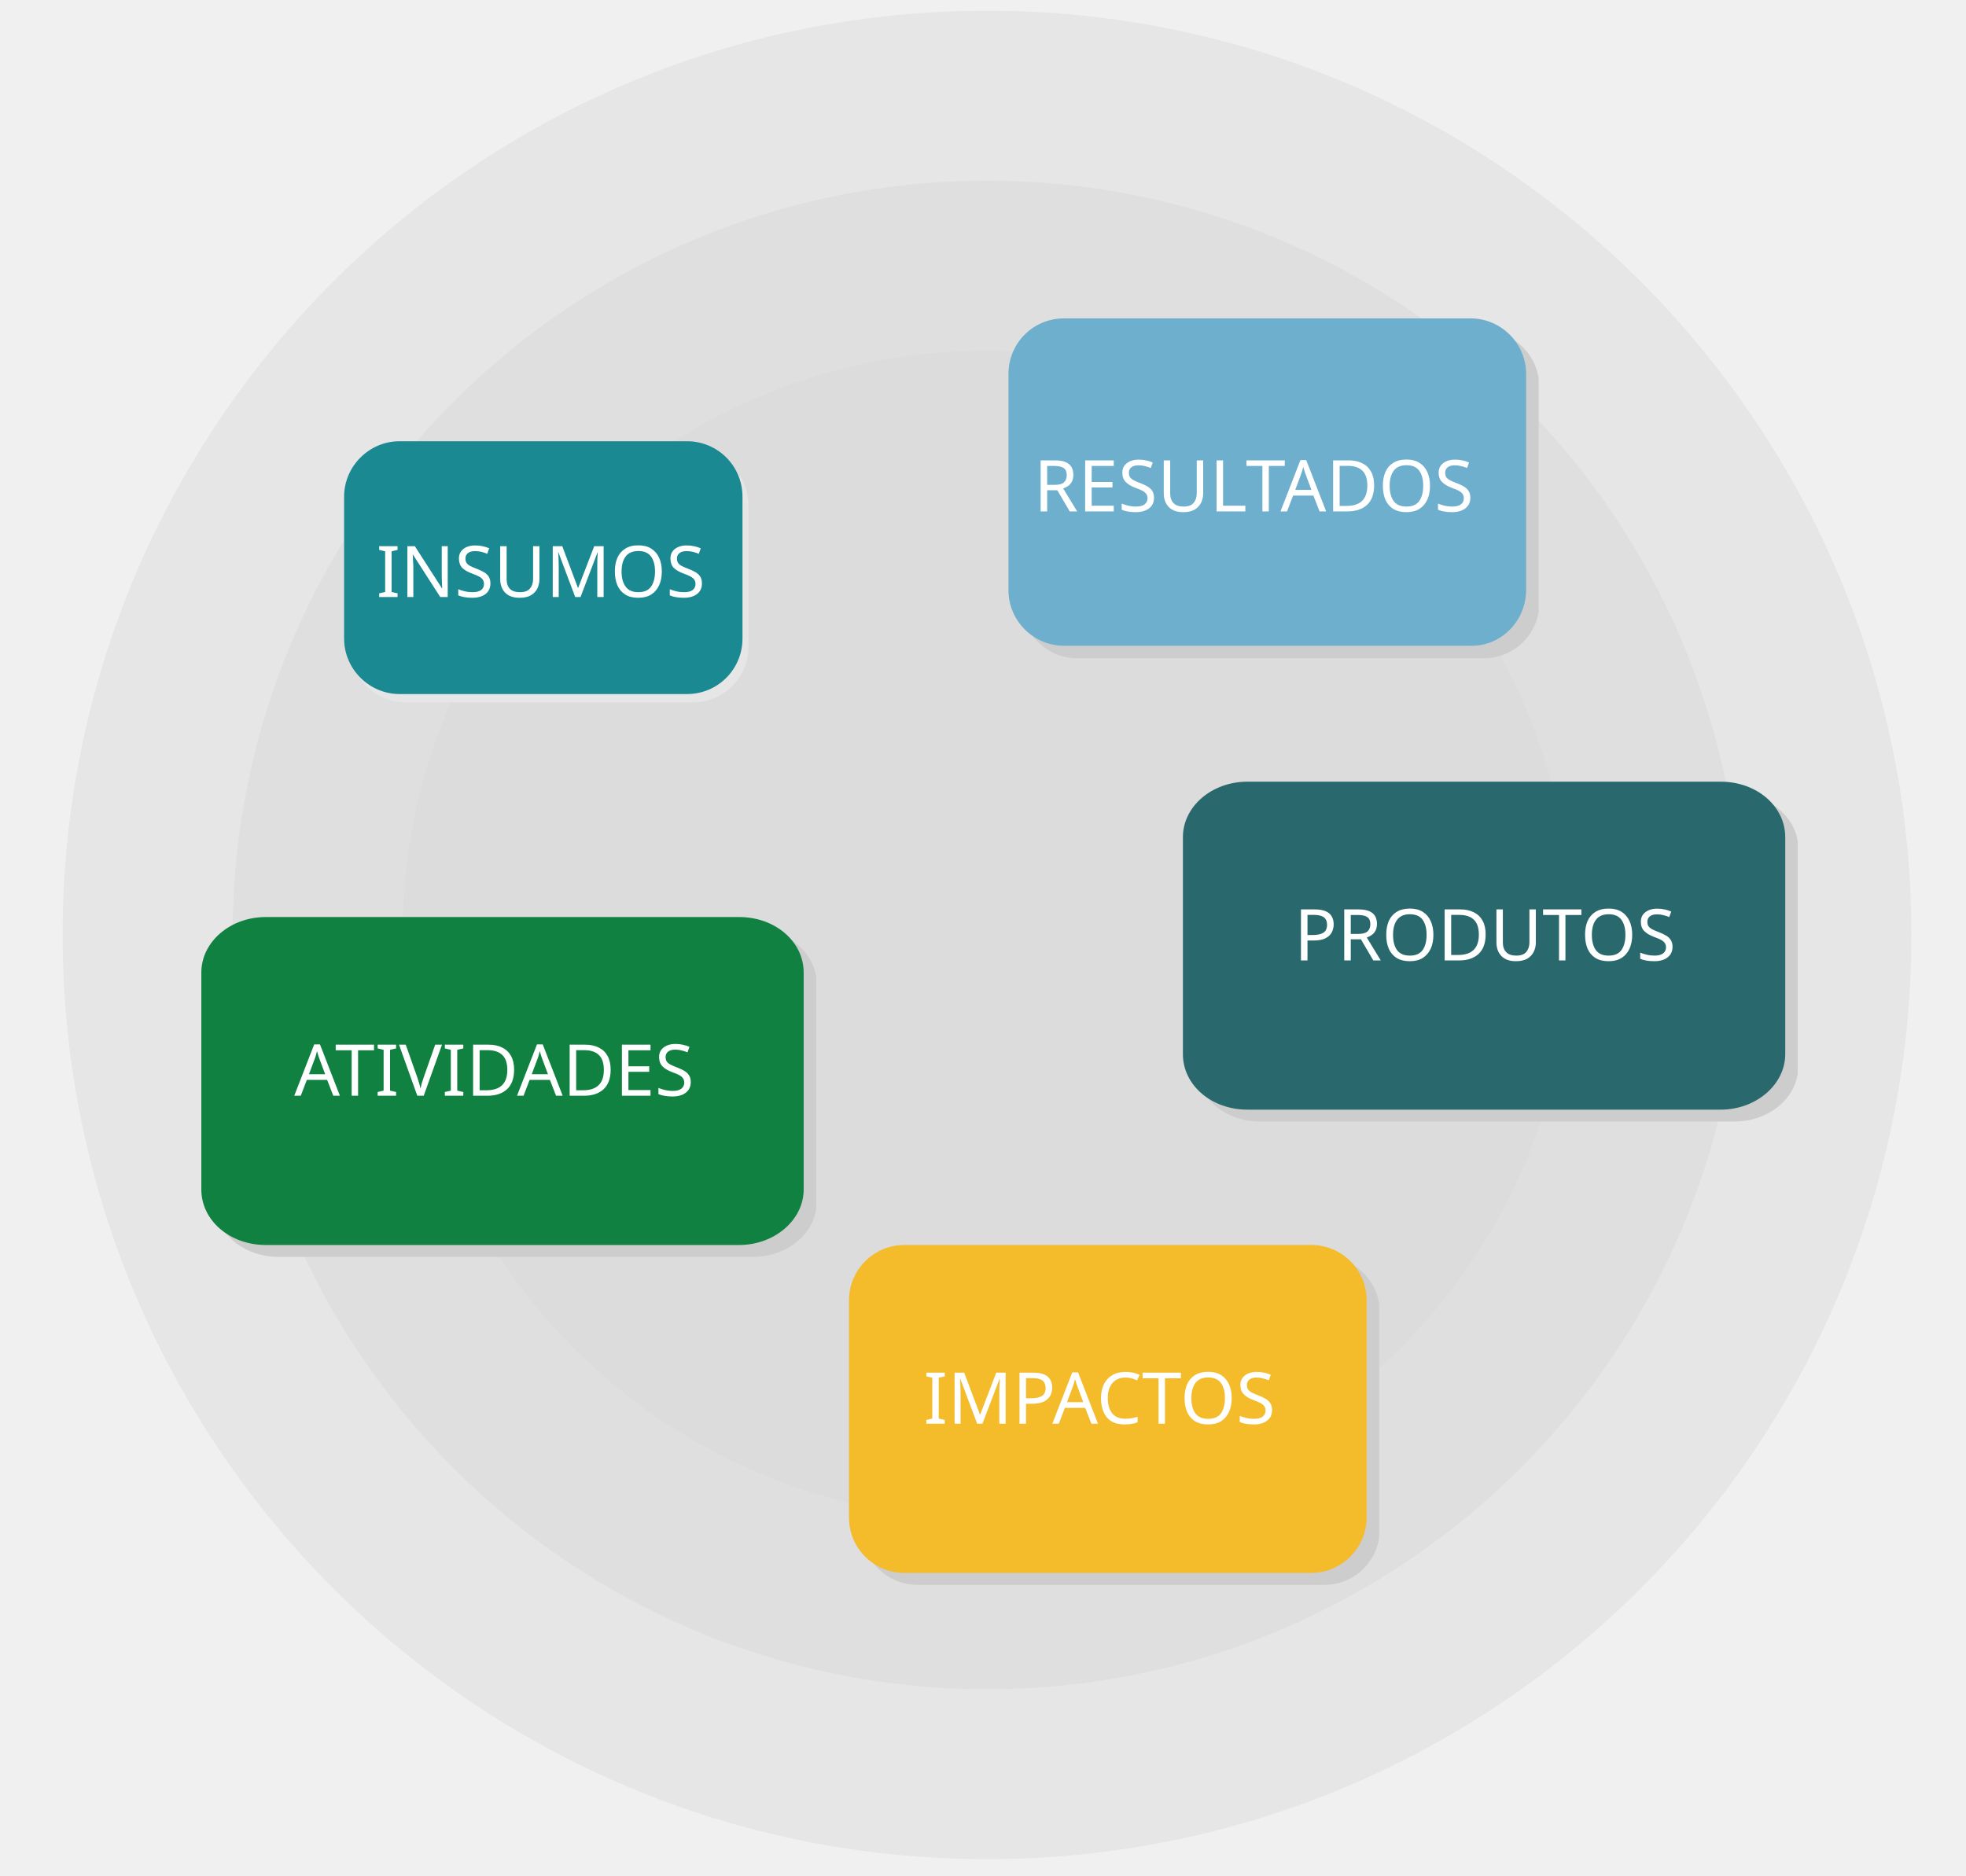
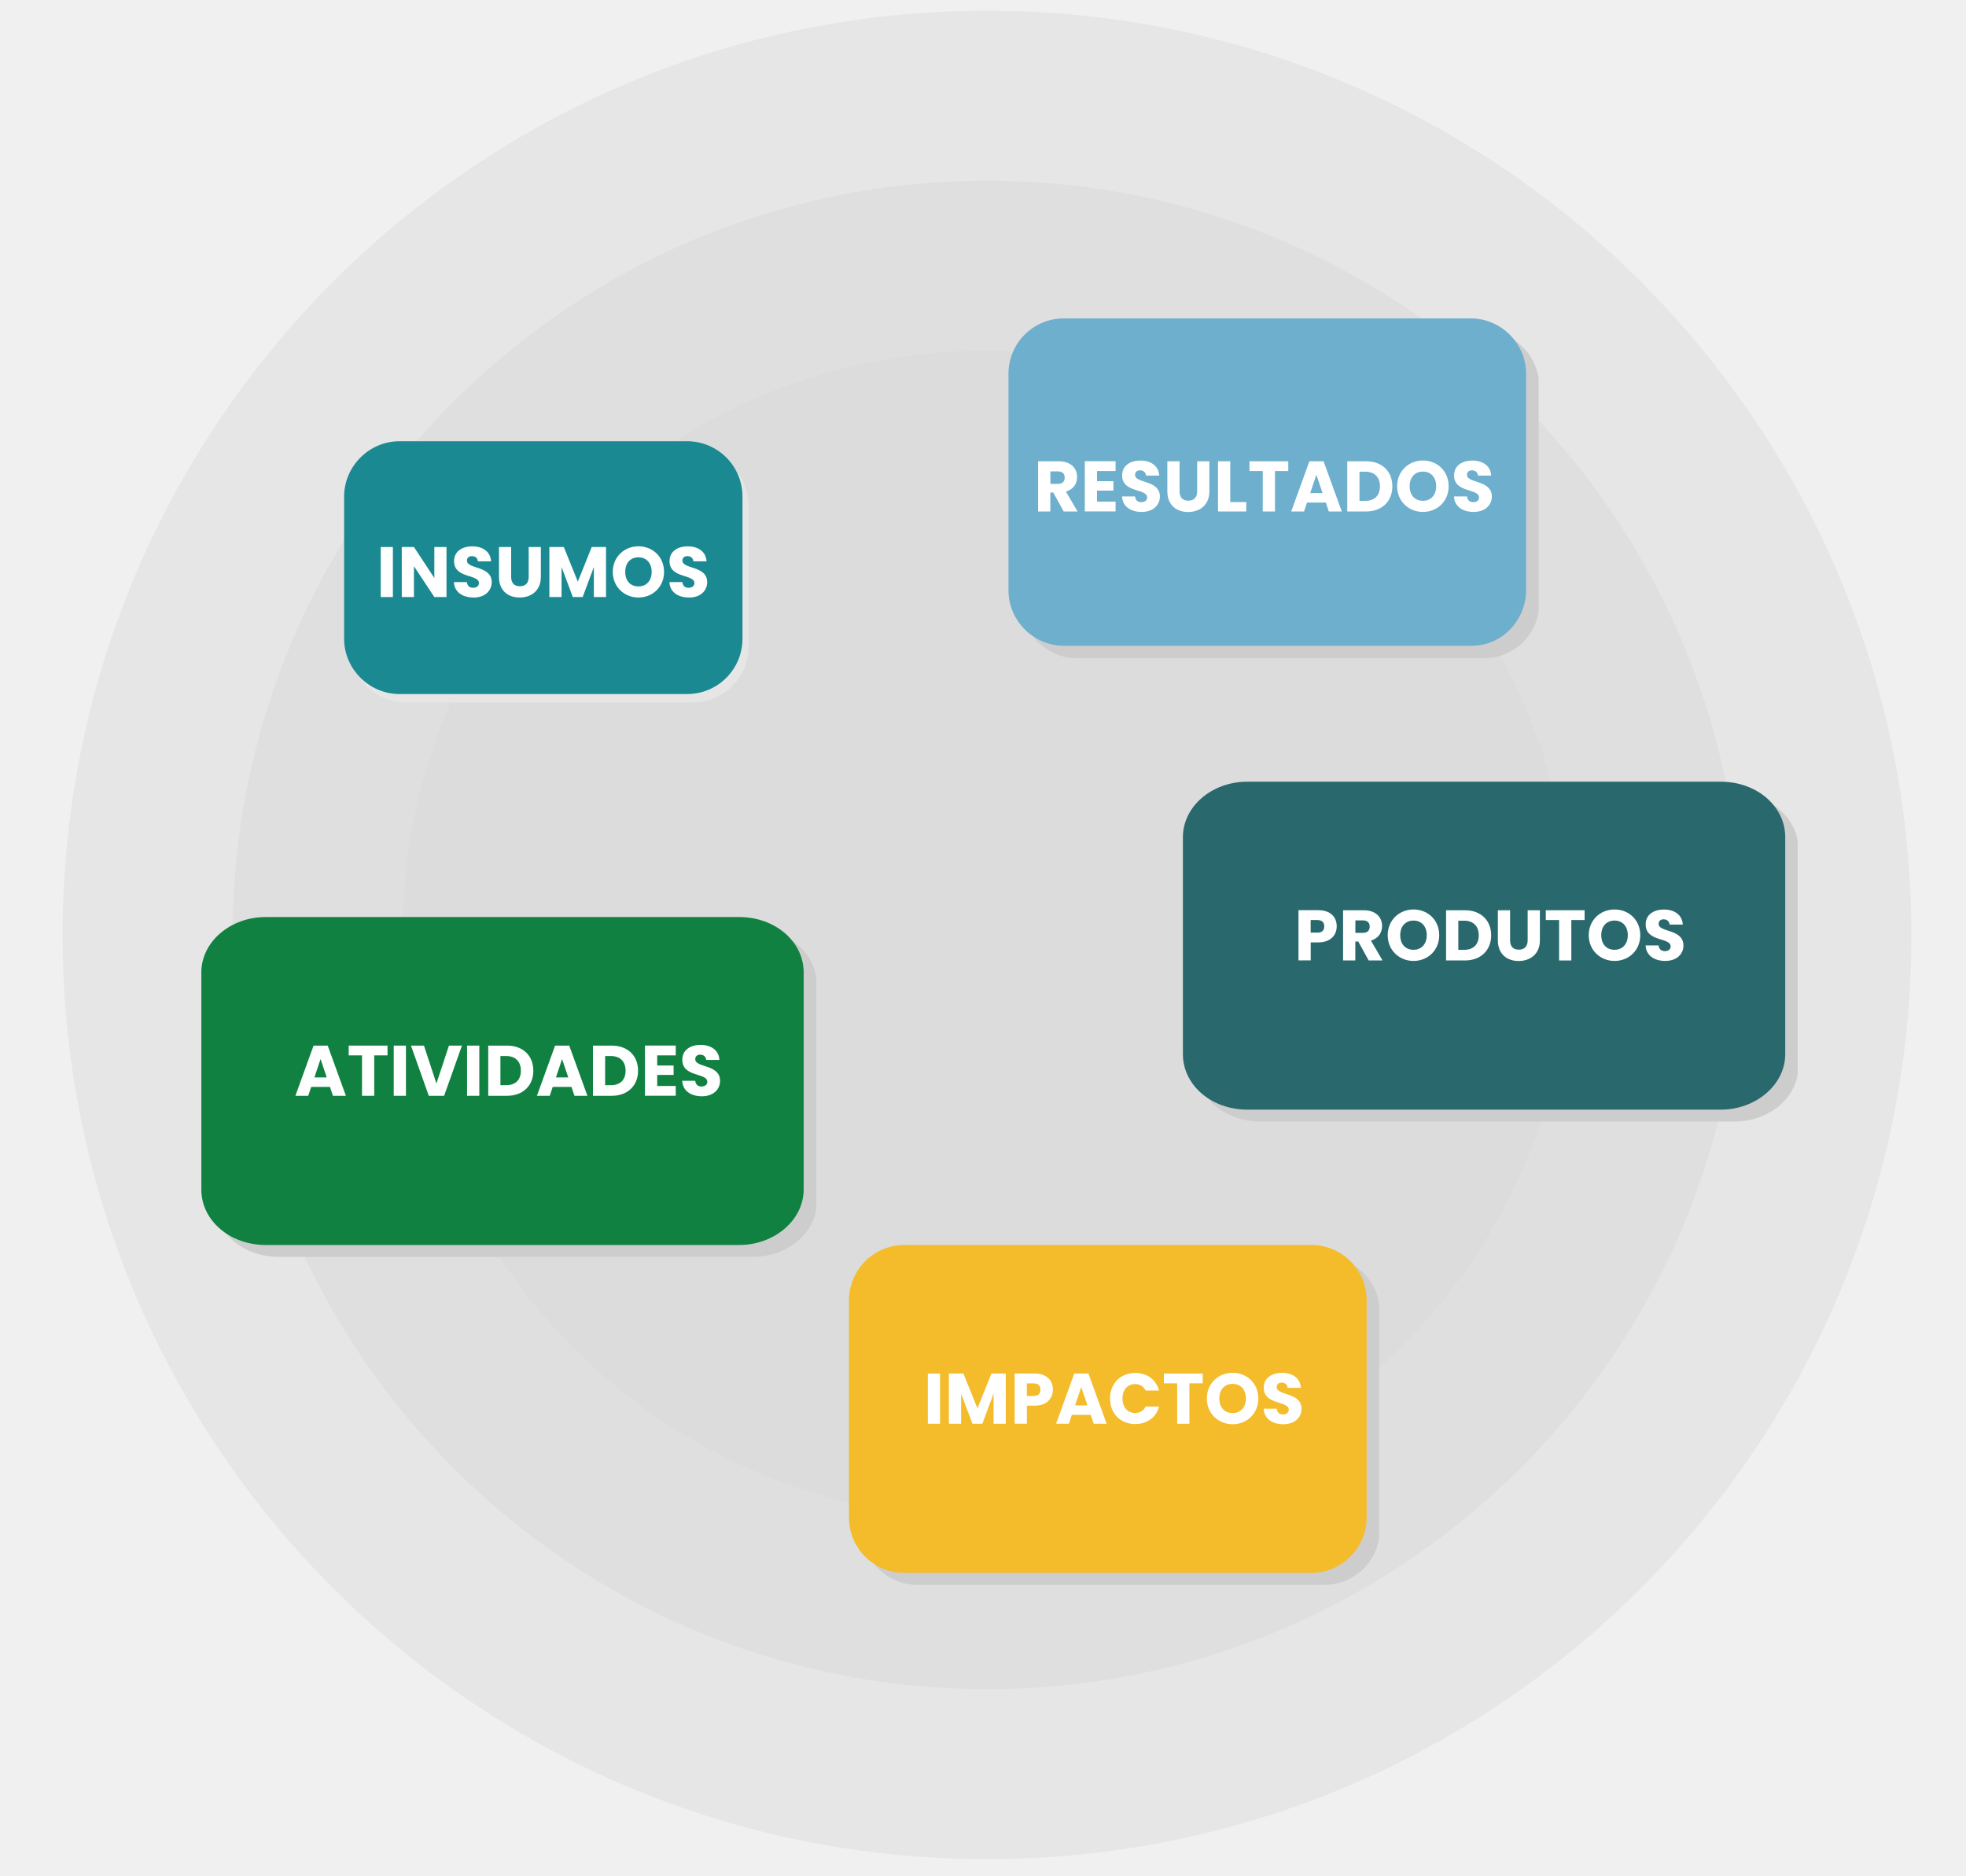
- <svg xmlns="http://www.w3.org/2000/svg" id="a" viewBox="0 0 329.66 314.62">
+ <svg xmlns="http://www.w3.org/2000/svg" id="Camada_1" viewBox="0 0 329.66 314.62">
  <defs>
-     <style>.q{opacity:.75;}.q,.r,.s{fill:#dbdbdb;isolation:isolate;}.t{clip-path:url(#h);}.u{fill:#29696d;}.v{fill:#108141;}.w{clip-path:url(#n);}.x{fill:#e6e6e6;}.r{opacity:.6;}.y{fill:#6dafcc;}.a`{clip-path:url(#b);}.aa{clip-path:url(#e);}.ab{fill:#f4bb2a;}.ac{fill:none;}.s{opacity:.5;}.ad{fill:#1b8992;}.ae{fill:#cdcdcd;}.af{font-size:12px;}.af,.ag{fill:#fff;font-family:Poppins-Bold, Poppins;}.ah{clip-path:url(#k);}.ag{font-size:11.95px;}</style>
-     <clipPath id="b">
-       <rect class="ac" x="58.7" y="75.5" width="66.8" height="42.3" />
+     <style>.cls-1{opacity:.75;}.cls-1,.cls-2,.cls-3{fill:#dbdbdb;isolation:isolate;}.cls-4{fill:#fff;}.cls-5{fill:#29696d;}.cls-6{fill:#108141;}.cls-7{clip-path:url(#clippath-2);}.cls-8{clip-path:url(#clippath-1);}.cls-9{clip-path:url(#clippath-4);}.cls-10{fill:#e6e6e6;}.cls-2{opacity:.6;}.cls-11{fill:#6dafcc;}.cls-12{fill:#f4bb2a;}.cls-13{clip-path:url(#clippath);}.cls-14{fill:none;}.cls-3{opacity:.5;}.cls-15{clip-path:url(#clippath-3);}.cls-16{fill:#1b8992;}.cls-17{fill:#cdcdcd;}</style>
+     <clipPath id="clippath">
+       <rect class="cls-14" x="58.7" y="75.5" width="66.8" height="42.3" />
    </clipPath>
-     <clipPath id="e">
-       <rect class="ac" x="171.3" y="55.5" width="86.7" height="54.9" />
+     <clipPath id="clippath-1">
+       <rect class="cls-14" x="171.3" y="55.5" width="86.7" height="54.9" />
    </clipPath>
-     <clipPath id="h">
-       <rect class="ac" x="144.56" y="210.9" width="86.7" height="54.9" />
+     <clipPath id="clippath-2">
+       <rect class="cls-14" x="144.56" y="210.9" width="86.7" height="54.9" />
    </clipPath>
-     <clipPath id="k">
-       <rect class="ac" x="200.55" y="133.2" width="100.9" height="54.9" />
+     <clipPath id="clippath-3">
+       <rect class="cls-14" x="200.55" y="133.2" width="100.9" height="54.9" />
    </clipPath>
-     <clipPath id="n">
-       <rect class="ac" x="35.96" y="155.9" width="100.9" height="54.9" />
+     <clipPath id="clippath-4">
+       <rect class="cls-14" x="35.96" y="155.9" width="100.9" height="54.9" />
    </clipPath>
  </defs>
-   <circle class="s" cx="165.5" cy="156.8" r="155" />
-   <circle class="r" cx="165.5" cy="156.8" r="126.5" />
-   <circle class="q" cx="165.5" cy="156.8" r="98" />
+   <circle class="cls-3" cx="165.5" cy="156.8" r="155" />
+   <circle class="cls-2" cx="165.5" cy="156.8" r="126.5" />
+   <circle class="cls-1" cx="165.5" cy="156.8" r="98" />
  <g>
-     <g class="a`">
-       <path id="c" class="x" d="M116.2,117.8h-48.2c-5.1,0-9.3-4.2-9.3-9.3h0v-23.7c0-5.1,4.2-9.3,9.3-9.3h48.2c5.1,0,9.3,4.1,9.3,9.3h0v23.8c0,5-4.2,9.2-9.3,9.2h0" />
+     <g class="cls-13">
+       <path id="u" class="cls-10" d="M116.2,117.8h-48.2c-5.1,0-9.3-4.2-9.3-9.3h0v-23.7c0-5.1,4.2-9.3,9.3-9.3h48.2c5.1,0,9.3,4.1,9.3,9.3h0v23.8c0,5-4.2,9.2-9.3,9.2h0" />
    </g>
-     <path id="d" class="ad" d="M115.2,116.4h-48.2c-5.1,0-9.3-4.2-9.3-9.3h0v-23.8c0-5.1,4.2-9.3,9.3-9.3h48.2c5.1,0,9.3,4.1,9.3,9.3h0v23.8c0,5.1-4.1,9.3-9.3,9.3h0" />
+     <path id="v" class="cls-16" d="M115.2,116.4h-48.2c-5.1,0-9.3-4.2-9.3-9.3h0v-23.8c0-5.1,4.2-9.3,9.3-9.3h48.2c5.1,0,9.3,4.1,9.3,9.3h0v23.8c0,5.1-4.1,9.3-9.3,9.3h0" />
  </g>
  <g>
-     <g class="aa">
-       <path id="f" class="ae" d="M248.8,110.4h-68.2c-5.1,0-9.3-4.2-9.3-9.3v-36.3c0-5.1,4.1-9.3,9.3-9.3h68.2c5.1,0,9.3,4.2,9.3,9.3v36.4c0,5.1-4.2,9.2-9.3,9.2" />
+     <g class="cls-8">
+       <path id="x" class="cls-17" d="M248.8,110.4h-68.2c-5.1,0-9.3-4.2-9.3-9.3v-36.3c0-5.1,4.1-9.3,9.3-9.3h68.2c5.1,0,9.3,4.2,9.3,9.3v36.4c0,5.1-4.2,9.2-9.3,9.2" />
    </g>
-     <path id="g" class="y" d="M246.6,108.3h-68.2c-5.1,0-9.3-4.2-9.3-9.3V62.7c0-5.1,4.1-9.3,9.3-9.3h68.2c5.1,0,9.3,4.2,9.3,9.3v36.4c-.1,5.1-4.2,9.3-9.3,9.2" />
+     <path id="y" class="cls-11" d="M246.6,108.3h-68.2c-5.1,0-9.3-4.2-9.3-9.3V62.7c0-5.1,4.1-9.3,9.3-9.3h68.2c5.1,0,9.3,4.2,9.3,9.3v36.4c-.1,5.1-4.2,9.3-9.3,9.2" />
  </g>
  <g>
-     <g class="t">
-       <path id="i" class="ae" d="M222.06,265.8h-68.2c-5.1,0-9.3-4.1-9.3-9.3v-36.4c0-5.1,4.1-9.3,9.3-9.3h68.2c5.1,0,9.3,4.1,9.3,9.3v36.4c0,5.2-4.2,9.3-9.3,9.3" />
+     <g class="cls-7">
+       <path id="ad" class="cls-17" d="M222.06,265.8h-68.2c-5.1,0-9.3-4.1-9.3-9.3v-36.4c0-5.1,4.1-9.3,9.3-9.3h68.2c5.1,0,9.3,4.1,9.3,9.3v36.4c0,5.2-4.2,9.3-9.3,9.3" />
    </g>
-     <path id="j" class="ab" d="M219.86,263.8h-68.2c-5.1,0-9.3-4.1-9.3-9.3v-36.4c0-5.1,4.1-9.3,9.3-9.3h68.2c5.1,0,9.3,4.1,9.3,9.3v36.4c0,5.1-4.2,9.3-9.3,9.3" />
+     <path id="ae" class="cls-12" d="M219.86,263.8h-68.2c-5.1,0-9.3-4.1-9.3-9.3v-36.4c0-5.1,4.1-9.3,9.3-9.3h68.2c5.1,0,9.3,4.1,9.3,9.3v36.4c0,5.1-4.2,9.3-9.3,9.3" />
  </g>
  <g>
-     <g class="ah">
-       <path id="l" class="ae" d="M290.75,188.1h-79.4c-6,0-10.8-4.1-10.8-9.3v-36.4c0-5.1,4.8-9.3,10.8-9.3h79.4c6,0,10.8,4.1,10.8,9.3v36.4c0,5.2-4.8,9.3-10.8,9.3" />
+     <g class="cls-15">
+       <path id="ag" class="cls-17" d="M290.75,188.1h-79.4c-6,0-10.8-4.1-10.8-9.3v-36.4c0-5.1,4.8-9.3,10.8-9.3h79.4c6,0,10.8,4.1,10.8,9.3v36.4c0,5.2-4.8,9.3-10.8,9.3" />
    </g>
-     <path id="m" class="u" d="M288.55,186.1h-79.4c-6,0-10.8-4.1-10.8-9.3v-36.4c0-5.1,4.8-9.3,10.8-9.3h79.4c6,0,10.8,4.1,10.8,9.3v36.4c0,5.1-4.9,9.3-10.8,9.3" />
+     <path id="ah" class="cls-5" d="M288.55,186.1h-79.4c-6,0-10.8-4.1-10.8-9.3v-36.4c0-5.1,4.8-9.3,10.8-9.3h79.4c6,0,10.8,4.1,10.8,9.3v36.4c0,5.1-4.9,9.3-10.8,9.3" />
  </g>
  <g>
-     <g class="w">
-       <path id="o" class="ae" d="M126.16,210.8H46.76c-6,0-10.8-4.1-10.8-9.3v-36.4c0-5.1,4.8-9.3,10.8-9.3H126.16c6,0,10.8,4.1,10.8,9.3v36.4c0,5.2-4.8,9.3-10.8,9.3" />
+     <g class="cls-9">
+       <path id="ag-2" class="cls-17" d="M126.16,210.8H46.76c-6,0-10.8-4.1-10.8-9.3v-36.4c0-5.1,4.8-9.3,10.8-9.3H126.16c6,0,10.8,4.1,10.8,9.3v36.4c0,5.2-4.8,9.3-10.8,9.3" />
    </g>
-     <path id="p" class="v" d="M123.96,208.8H44.56c-6,0-10.8-4.1-10.8-9.3v-36.4c0-5.1,4.8-9.3,10.8-9.3H123.96c6,0,10.8,4.1,10.8,9.3v36.4c0,5.1-4.9,9.3-10.8,9.3" />
+     <path id="ah-2" class="cls-6" d="M123.96,208.8H44.56c-6,0-10.8-4.1-10.8-9.3v-36.4c0-5.1,4.8-9.3,10.8-9.3H123.96c6,0,10.8,4.1,10.8,9.3v36.4c0,5.1-4.9,9.3-10.8,9.3" />
  </g>
-   <text class="ag" transform="translate(63.1 100.13)">
-     <tspan x="0" y="0">INSUMOS</tspan>
-   </text>
-   <text class="af" transform="translate(154.84 238.77)">
-     <tspan x="0" y="0">IMPACTOS</tspan>
-   </text>
-   <text class="af" transform="translate(49.34 183.77)">
-     <tspan x="0" y="0">ATIVIDADES</tspan>
-   </text>
-   <text class="af" transform="translate(216.99 161.08)">
-     <tspan x="0" y="0">PRODUTOS</tspan>
-   </text>
-   <text class="af" transform="translate(173.34 85.77)">
-     <tspan x="0" y="0">RESULTADOS</tspan>
-   </text>
+   <g>
+     <path class="cls-4" d="M63.84,91.74h2.04v8.39h-2.04v-8.39Z" />
+     <path class="cls-4" d="M74.87,91.74v8.39h-2.04l-3.42-5.17v5.17h-2.04v-8.39h2.04l3.42,5.2v-5.2h2.04Z" />
+     <path class="cls-4" d="M79.39,100.21c-1.8,0-3.21-.9-3.27-2.59h2.17c.06,.65,.47,.96,1.04,.96s.98-.3,.98-.79c0-1.55-4.19-.72-4.17-3.69,0-1.59,1.3-2.47,3.06-2.47s3.06,.91,3.14,2.51h-2.21c-.04-.54-.42-.86-.97-.87-.49-.01-.86,.24-.86,.76,0,1.46,4.15,.8,4.15,3.61,0,1.41-1.1,2.58-3.06,2.58Z" />
+     <path class="cls-4" d="M83.67,91.74h2.04v5.02c0,.99,.49,1.56,1.46,1.56s1.48-.57,1.48-1.56v-5.02h2.04v5.01c0,2.32-1.62,3.46-3.56,3.46s-3.46-1.15-3.46-3.46v-5.01Z" />
+     <path class="cls-4" d="M92.13,91.74h2.41l2.35,5.81,2.33-5.81h2.4v8.39h-2.04v-5.03l-1.88,5.03h-1.65l-1.89-5.04v5.04h-2.04v-8.39Z" />
+     <path class="cls-4" d="M107.06,100.21c-2.38,0-4.31-1.78-4.31-4.3s1.94-4.29,4.31-4.29,4.29,1.77,4.29,4.29-1.91,4.3-4.29,4.3Zm0-1.86c1.34,0,2.21-.97,2.21-2.44s-.87-2.44-2.21-2.44-2.22,.94-2.22,2.44,.86,2.44,2.22,2.44Z" />
+     <path class="cls-4" d="M115.52,100.21c-1.8,0-3.21-.9-3.27-2.59h2.17c.06,.65,.47,.96,1.04,.96s.98-.3,.98-.79c0-1.55-4.19-.72-4.17-3.69,0-1.59,1.3-2.47,3.06-2.47s3.06,.91,3.14,2.51h-2.21c-.04-.54-.42-.86-.97-.87-.49-.01-.86,.24-.86,.76,0,1.46,4.15,.8,4.15,3.61,0,1.41-1.1,2.58-3.06,2.58Z" />
+   </g>
+   <g>
+     <path class="cls-4" d="M155.58,230.36h2.05v8.42h-2.05v-8.42Z" />
+     <path class="cls-4" d="M159.12,230.36h2.42l2.36,5.83,2.34-5.83h2.41v8.42h-2.05v-5.05l-1.88,5.05h-1.66l-1.9-5.06v5.06h-2.05v-8.42Z" />
+     <path class="cls-4" d="M173.46,235.75h-1.27v3.02h-2.05v-8.42h3.32c2.06,0,3.09,1.16,3.09,2.71,0,1.39-.95,2.69-3.09,2.69Zm-.16-1.63c.82,0,1.16-.41,1.16-1.06s-.35-1.05-1.16-1.05h-1.12v2.11h1.12Z" />
+     <path class="cls-4" d="M182.87,237.29h-3.14l-.5,1.49h-2.15l3.05-8.42h2.38l3.05,8.42h-2.17l-.5-1.49Zm-1.57-4.67l-1.03,3.08h2.07l-1.04-3.08Z" />
+     <path class="cls-4" d="M190.36,230.26c2,0,3.51,1.13,3.99,2.95h-2.25c-.35-.72-.98-1.08-1.76-1.08-1.26,0-2.12,.94-2.12,2.42s.86,2.42,2.12,2.42c.78,0,1.42-.36,1.76-1.08h2.25c-.48,1.82-1.99,2.94-3.99,2.94-2.48,0-4.23-1.76-4.23-4.28s1.75-4.29,4.23-4.29Z" />
+     <path class="cls-4" d="M195.16,230.36h6.51v1.64h-2.23v6.78h-2.05v-6.78h-2.23v-1.64Z" />
+     <path class="cls-4" d="M206.69,238.86c-2.39,0-4.33-1.79-4.33-4.32s1.94-4.31,4.33-4.31,4.31,1.78,4.31,4.31-1.92,4.32-4.31,4.32Zm0-1.87c1.34,0,2.22-.97,2.22-2.45s-.88-2.45-2.22-2.45-2.23,.95-2.23,2.45,.86,2.45,2.23,2.45Z" />
+     <path class="cls-4" d="M215.19,238.86c-1.81,0-3.23-.9-3.29-2.6h2.18c.06,.65,.47,.96,1.04,.96s.98-.3,.98-.79c0-1.56-4.21-.72-4.19-3.71,0-1.59,1.31-2.48,3.07-2.48s3.07,.91,3.15,2.52h-2.22c-.04-.54-.42-.86-.97-.88-.49-.01-.86,.24-.86,.77,0,1.46,4.16,.8,4.16,3.62,0,1.42-1.1,2.59-3.07,2.59Z" />
+   </g>
+   <g>
+     <path class="cls-4" d="M55.32,182.29h-3.14l-.5,1.49h-2.15l3.05-8.42h2.37l3.05,8.42h-2.17l-.5-1.49Zm-1.57-4.67l-1.03,3.08h2.07l-1.04-3.08Z" />
+     <path class="cls-4" d="M58.47,175.36h6.51v1.64h-2.23v6.78h-2.05v-6.78h-2.23v-1.64Z" />
+     <path class="cls-4" d="M66.02,175.36h2.05v8.42h-2.05v-8.42Z" />
+     <path class="cls-4" d="M75.29,175.36h2.17l-2.99,8.42h-2.57l-2.99-8.42h2.18l2.09,6.36,2.1-6.36Z" />
+     <path class="cls-4" d="M78.32,175.36h2.05v8.42h-2.05v-8.42Z" />
+     <path class="cls-4" d="M89.43,179.57c0,2.49-1.73,4.21-4.41,4.21h-3.15v-8.42h3.15c2.69,0,4.41,1.7,4.41,4.21Zm-4.55,2.43c1.55,0,2.46-.89,2.46-2.43s-.91-2.46-2.46-2.46h-.97v4.89h.97Z" />
+     <path class="cls-4" d="M95.82,182.29h-3.14l-.5,1.49h-2.15l3.05-8.42h2.37l3.05,8.42h-2.17l-.5-1.49Zm-1.57-4.67l-1.03,3.08h2.07l-1.04-3.08Z" />
+     <path class="cls-4" d="M106.99,179.57c0,2.49-1.73,4.21-4.41,4.21h-3.15v-8.42h3.15c2.69,0,4.41,1.7,4.41,4.21Zm-4.55,2.43c1.55,0,2.46-.89,2.46-2.43s-.91-2.46-2.46-2.46h-.97v4.89h.97Z" />
+     <path class="cls-4" d="M113.31,177h-3.11v1.7h2.75v1.58h-2.75v1.85h3.11v1.64h-5.16v-8.42h5.16v1.64Z" />
+     <path class="cls-4" d="M117.69,183.86c-1.81,0-3.23-.9-3.29-2.6h2.18c.06,.65,.47,.96,1.04,.96s.98-.3,.98-.79c0-1.56-4.21-.72-4.19-3.71,0-1.59,1.31-2.48,3.07-2.48s3.07,.91,3.15,2.52h-2.22c-.04-.54-.42-.86-.97-.88-.49-.01-.86,.24-.86,.77,0,1.46,4.16,.8,4.16,3.62,0,1.42-1.1,2.59-3.07,2.59Z" />
+   </g>
+   <g>
+     <path class="cls-4" d="M221.05,158.05h-1.27v3.02h-2.05v-8.42h3.32c2.06,0,3.09,1.16,3.09,2.71,0,1.39-.95,2.69-3.09,2.69Zm-.16-1.63c.82,0,1.16-.41,1.16-1.06s-.35-1.06-1.16-1.06h-1.12v2.11h1.12Z" />
+     <path class="cls-4" d="M228.66,152.66c2.06,0,3.09,1.19,3.09,2.65,0,1.06-.58,2.05-1.87,2.44l1.94,3.33h-2.32l-1.75-3.18h-.49v3.18h-2.05v-8.42h3.44Zm-.12,1.7h-1.27v2.09h1.27c.77,0,1.13-.4,1.13-1.06,0-.62-.36-1.03-1.13-1.03Z" />
+     <path class="cls-4" d="M237.02,161.16c-2.39,0-4.33-1.79-4.33-4.32s1.94-4.31,4.33-4.31,4.31,1.77,4.31,4.31-1.92,4.32-4.31,4.32Zm0-1.87c1.34,0,2.22-.97,2.22-2.45s-.88-2.45-2.22-2.45-2.23,.95-2.23,2.45,.86,2.45,2.23,2.45Z" />
+     <path class="cls-4" d="M250.04,156.87c0,2.49-1.73,4.21-4.41,4.21h-3.15v-8.42h3.15c2.69,0,4.41,1.7,4.41,4.21Zm-4.54,2.43c1.55,0,2.46-.89,2.46-2.43s-.91-2.46-2.46-2.46h-.97v4.89h.97Z" />
+     <path class="cls-4" d="M251.16,152.66h2.05v5.04c0,1,.49,1.57,1.46,1.57s1.49-.58,1.49-1.57v-5.04h2.05v5.03c0,2.33-1.63,3.48-3.57,3.48s-3.48-1.15-3.48-3.48v-5.03Z" />
+     <path class="cls-4" d="M259.2,152.66h6.51v1.64h-2.23v6.78h-2.05v-6.78h-2.23v-1.64Z" />
+     <path class="cls-4" d="M270.73,161.16c-2.39,0-4.33-1.79-4.33-4.32s1.94-4.31,4.33-4.31,4.31,1.77,4.31,4.31-1.92,4.32-4.31,4.32Zm0-1.87c1.34,0,2.22-.97,2.22-2.45s-.88-2.45-2.22-2.45-2.23,.95-2.23,2.45,.86,2.45,2.23,2.45Z" />
+     <path class="cls-4" d="M279.23,161.16c-1.81,0-3.23-.9-3.29-2.6h2.18c.06,.65,.47,.96,1.04,.96s.98-.3,.98-.79c0-1.56-4.21-.72-4.19-3.71,0-1.6,1.31-2.48,3.07-2.48s3.07,.91,3.15,2.52h-2.22c-.04-.54-.42-.86-.97-.88-.49-.01-.86,.24-.86,.77,0,1.46,4.16,.8,4.16,3.62,0,1.42-1.1,2.59-3.07,2.59Z" />
+   </g>
+   <g>
+     <path class="cls-4" d="M177.52,77.36c2.06,0,3.09,1.19,3.09,2.65,0,1.06-.58,2.05-1.87,2.44l1.94,3.33h-2.32l-1.75-3.18h-.49v3.18h-2.05v-8.42h3.44Zm-.12,1.7h-1.27v2.09h1.27c.77,0,1.13-.4,1.13-1.06,0-.62-.36-1.03-1.13-1.03Z" />
+     <path class="cls-4" d="M187.06,79h-3.11v1.7h2.75v1.58h-2.75v1.85h3.11v1.64h-5.16v-8.42h5.16v1.64Z" />
+     <path class="cls-4" d="M191.44,85.86c-1.81,0-3.23-.9-3.29-2.6h2.18c.06,.65,.47,.96,1.04,.96s.98-.3,.98-.79c0-1.56-4.21-.72-4.19-3.71,0-1.6,1.31-2.48,3.07-2.48s3.07,.91,3.15,2.52h-2.22c-.04-.54-.42-.86-.97-.88-.49-.01-.86,.24-.86,.77,0,1.46,4.16,.8,4.16,3.62,0,1.42-1.1,2.59-3.07,2.59Z" />
+     <path class="cls-4" d="M195.74,77.36h2.05v5.04c0,1,.49,1.57,1.46,1.57s1.49-.58,1.49-1.57v-5.04h2.05v5.03c0,2.33-1.63,3.48-3.57,3.48s-3.48-1.15-3.48-3.48v-5.03Z" />
+     <path class="cls-4" d="M206.29,77.36v6.84h2.69v1.58h-4.74v-8.42h2.05Z" />
+     <path class="cls-4" d="M209.51,77.36h6.51v1.64h-2.23v6.78h-2.05v-6.78h-2.23v-1.64Z" />
+     <path class="cls-4" d="M222.3,84.29h-3.14l-.5,1.49h-2.15l3.05-8.42h2.38l3.05,8.42h-2.17l-.5-1.49Zm-1.57-4.67l-1.03,3.08h2.07l-1.04-3.08Z" />
+     <path class="cls-4" d="M233.47,81.57c0,2.49-1.73,4.21-4.41,4.21h-3.15v-8.42h3.15c2.69,0,4.41,1.7,4.41,4.21Zm-4.54,2.43c1.55,0,2.46-.89,2.46-2.43s-.91-2.46-2.46-2.46h-.97v4.89h.97Z" />
+     <path class="cls-4" d="M238.6,85.86c-2.39,0-4.33-1.79-4.33-4.32s1.94-4.31,4.33-4.31,4.31,1.77,4.31,4.31-1.92,4.32-4.31,4.32Zm0-1.87c1.34,0,2.22-.97,2.22-2.45s-.88-2.45-2.22-2.45-2.23,.95-2.23,2.45,.86,2.45,2.23,2.45Z" />
+     <path class="cls-4" d="M247.1,85.86c-1.81,0-3.23-.9-3.29-2.6h2.18c.06,.65,.47,.96,1.04,.96s.98-.3,.98-.79c0-1.56-4.21-.72-4.19-3.71,0-1.6,1.31-2.48,3.07-2.48s3.07,.91,3.15,2.52h-2.22c-.04-.54-.42-.86-.97-.88-.49-.01-.86,.24-.86,.77,0,1.46,4.16,.8,4.16,3.62,0,1.42-1.1,2.59-3.07,2.59Z" />
+   </g>
</svg>
